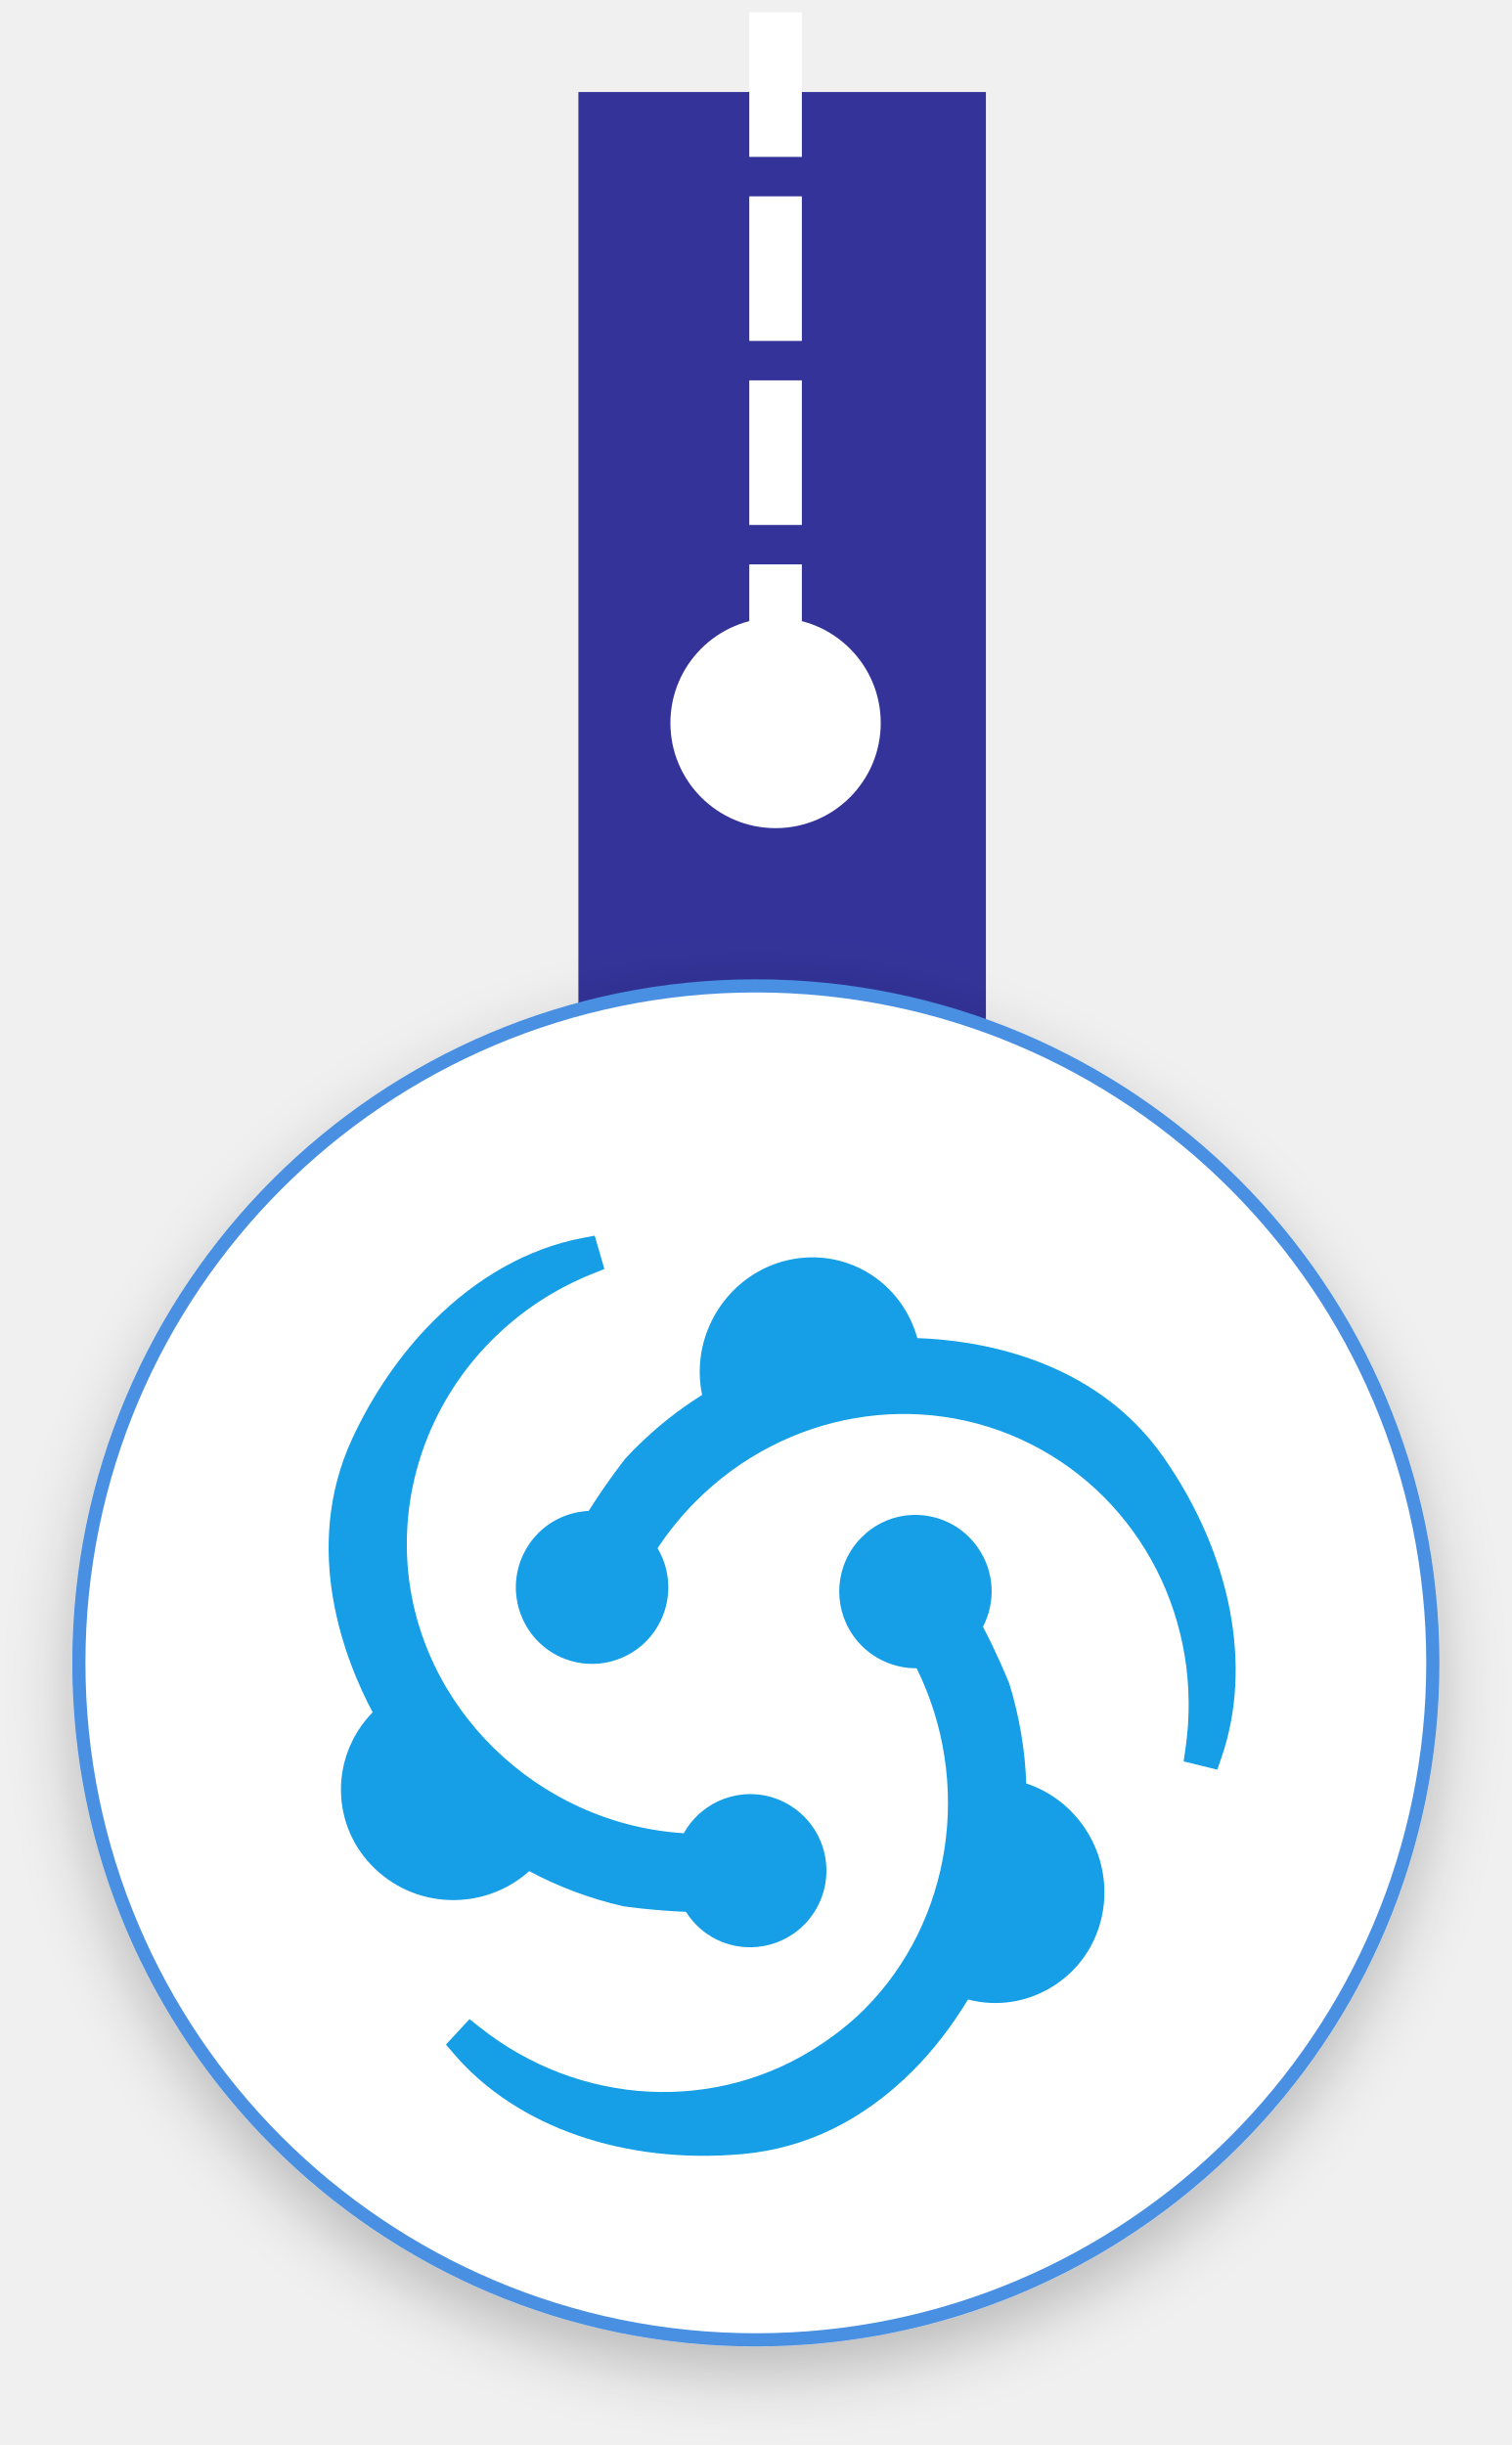
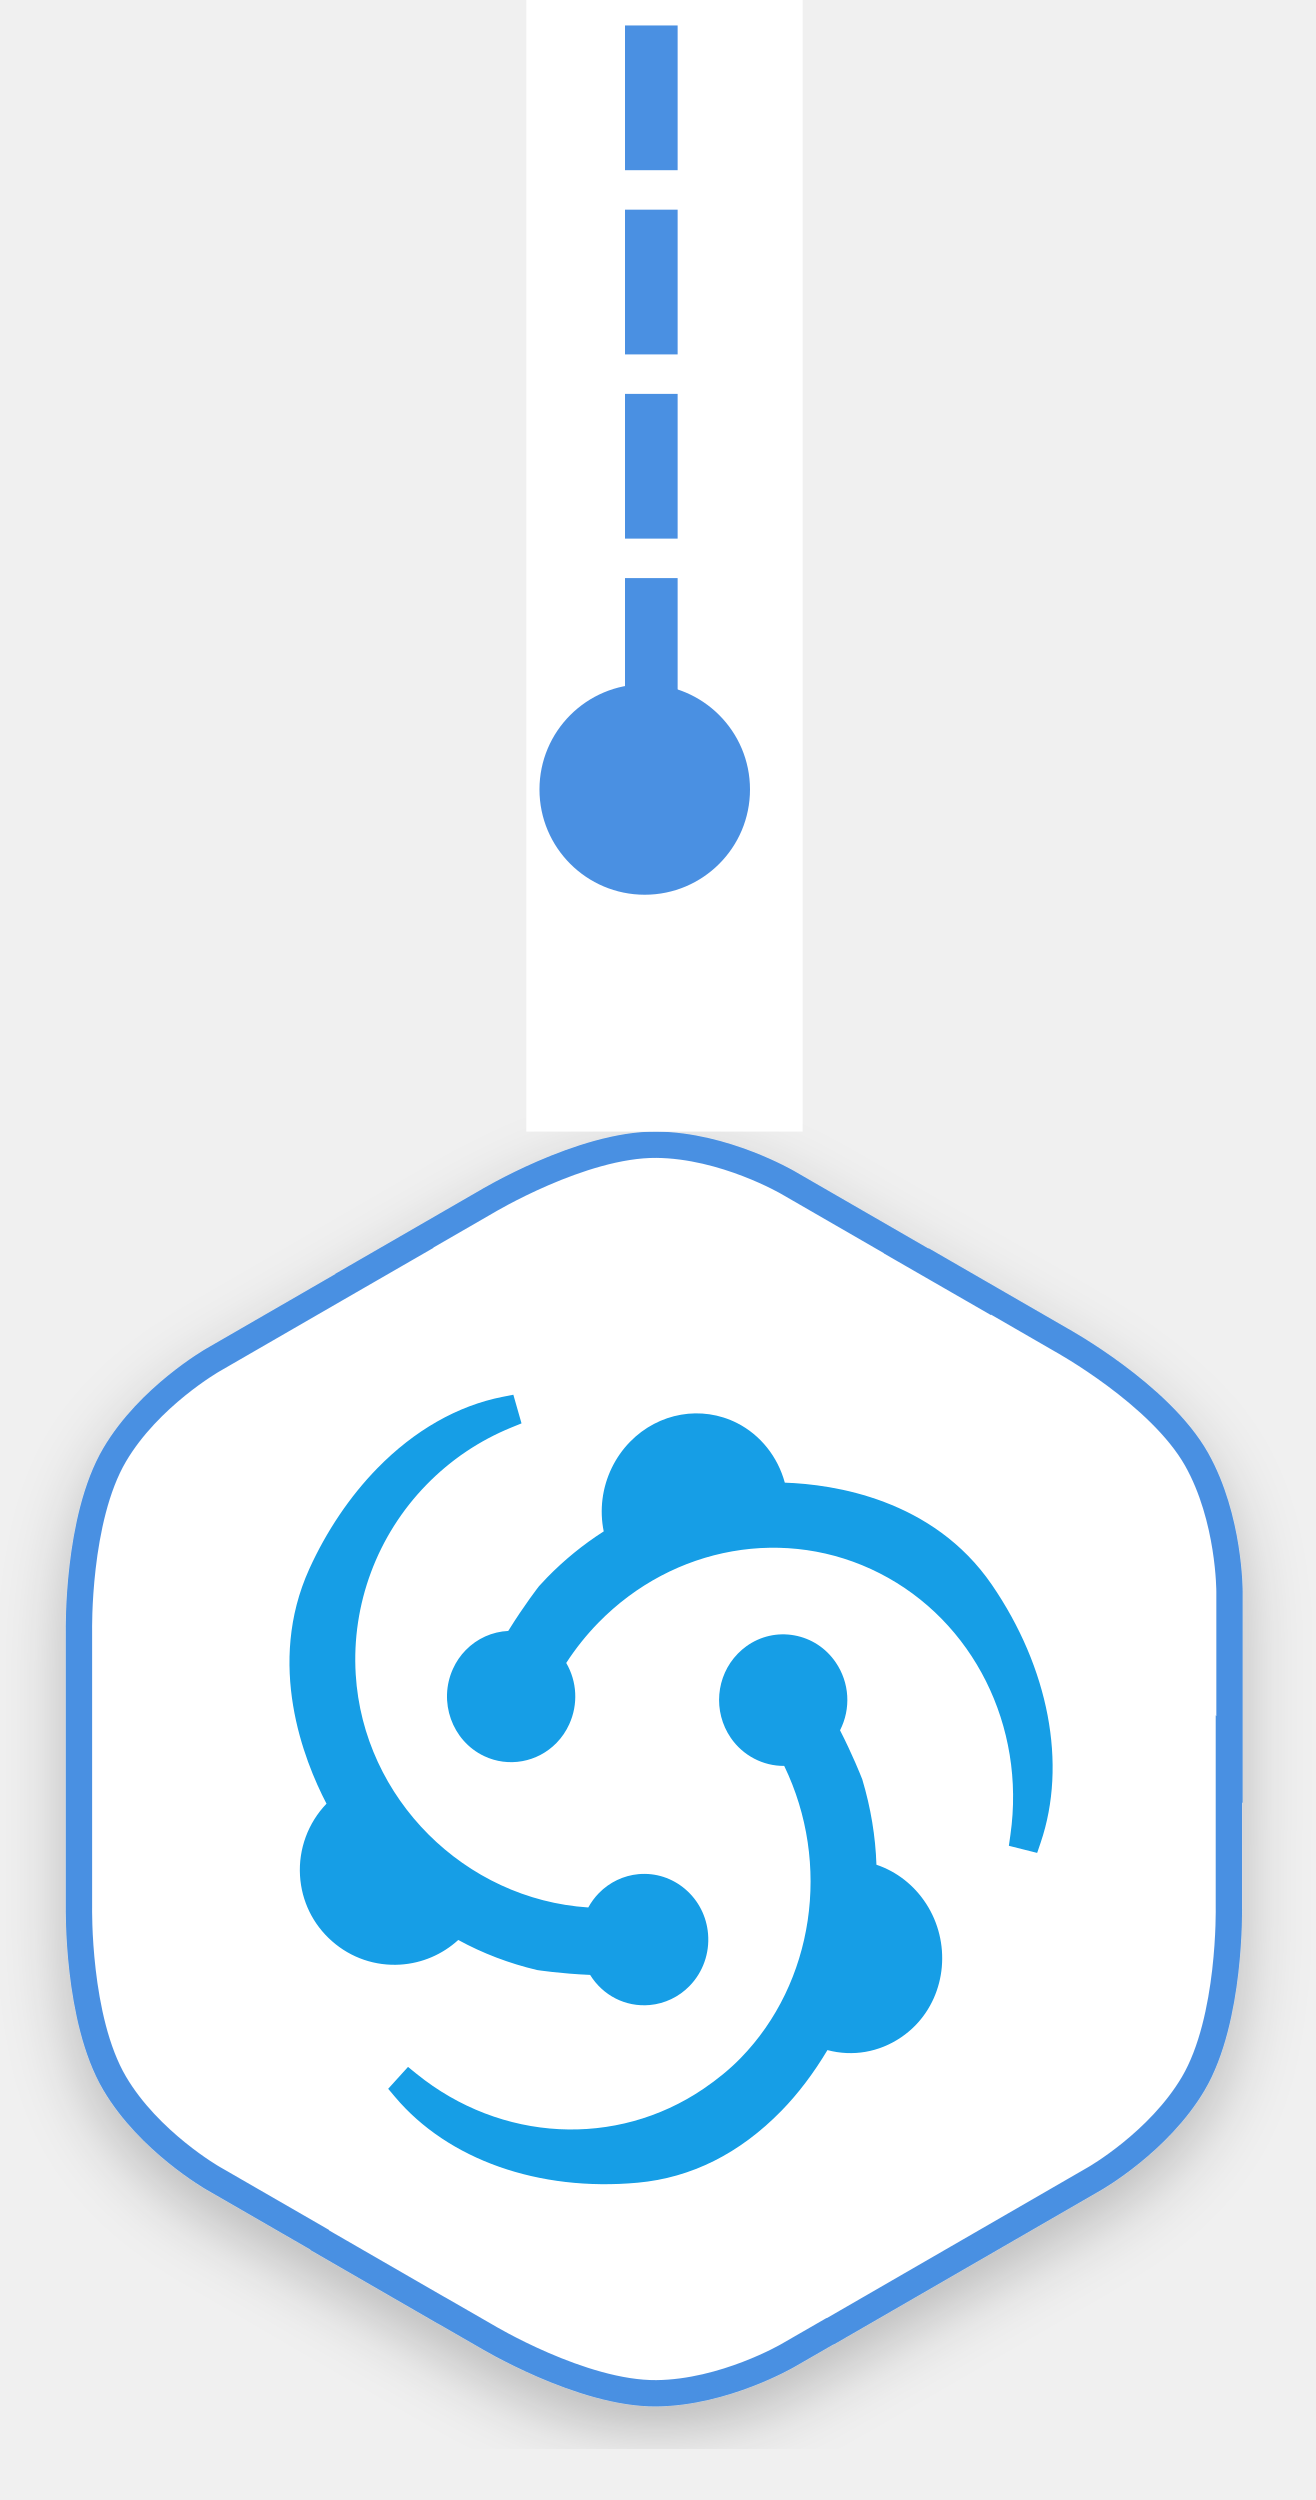
- <svg xmlns="http://www.w3.org/2000/svg" width="115px" height="186px" viewBox="0 0 115 186" version="1.1">
+ <svg xmlns="http://www.w3.org/2000/svg" width="100px" height="190px" viewBox="0 0 100 190" version="1.1">
  <defs>
-     <filter x="-9.2%" y="-7.3%" width="118.4%" height="118.4%" filterUnits="objectBoundingBox" id="filter-1">
+     <filter x="-9.2%" y="-3.3%" width="118.4%" height="107.7%" filterUnits="objectBoundingBox" id="filter-1">
      <feOffset dx="0" dy="2" in="SourceAlpha" result="shadowOffsetOuter1" />
      <feGaussianBlur stdDeviation="2.5" in="shadowOffsetOuter1" result="shadowBlurOuter1" />
      <feColorMatrix values="0 0 0 0 0   0 0 0 0 0   0 0 0 0 0  0 0 0 0.23 0" type="matrix" in="shadowBlurOuter1" result="shadowMatrixOuter1" />
      <feMerge>
        <feMergeNode in="shadowMatrixOuter1" />
        <feMergeNode in="SourceGraphic" />
      </feMerge>
    </filter>
  </defs>
-   <g id="Icosn-upadate" stroke="none" stroke-width="1" fill="none" fill-rule="evenodd">
-     <g id="New-Design" transform="translate(-681, -928)">
-       <g id="Group-3" transform="translate(687, 930)">
-         <rect id="Rectangle-5" fill="#333399" x="38" y="5" width="31" height="80" />
-         <path d="M53,0.935 L53,49.022" id="Line-22" stroke="#FFFFFF" stroke-width="4" stroke-linecap="square" stroke-dasharray="7" />
-         <g id="seal" filter="url(#filter-1)" transform="translate(0, 73)">
-           <circle id="Oval-5" stroke="#4A90E2" fill="#FFFFFF" cx="51.5" cy="51.5" r="51.5" />
-           <g id="icon-bg-Skx1wlOIqZ" transform="translate(19, 19)" fill="#129EE6">
-             <path d="M67.922,39.696 L67.601,40.624 L65.043,39.994 L65.184,39.022 C66.584,29.381 61.83,20.061 53.354,15.826 C44.943,11.622 34.721,13.389 27.919,20.223 C26.841,21.305 25.868,22.501 25.021,23.782 C26.001,25.429 26.116,27.45 25.292,29.222 C25.004,29.841 24.617,30.396 24.141,30.875 C22.423,32.6 19.79,33.068 17.589,32.035 C14.691,30.678 13.434,27.206 14.786,24.295 C15.07,23.68 15.456,23.125 15.934,22.645 C16.964,21.611 18.337,21.009 19.781,20.943 C21.222,18.658 22.547,16.991 22.56,16.976 C22.838,16.673 23.066,16.436 23.298,16.202 C24.847,14.646 26.565,13.274 28.413,12.117 C28.018,10.218 28.269,8.245 29.145,6.476 C29.572,5.616 30.125,4.844 30.788,4.177 C33.373,1.58 37.269,0.914 40.481,2.518 C42.592,3.572 44.152,5.507 44.784,7.796 C49.196,7.943 58.176,9.234 63.499,16.839 C68.665,24.223 70.319,32.766 67.922,39.696 Z M12.389,7.976 C7.936,12.448 5.603,18.578 5.989,24.792 C6.669,35.796 15.842,44.75 27.016,45.463 C27.278,44.997 27.602,44.564 27.976,44.189 C28.936,43.224 30.211,42.628 31.565,42.507 C33.107,42.373 34.609,42.851 35.798,43.852 C36.984,44.851 37.711,46.255 37.846,47.805 C37.995,49.521 37.381,51.208 36.165,52.431 C35.204,53.396 33.927,53.993 32.572,54.112 C30.385,54.303 28.337,53.27 27.184,51.441 C24.498,51.33 22.415,51.014 22.394,51.011 C19.856,50.423 17.477,49.531 15.26,48.344 C13.819,49.635 11.981,50.406 10.033,50.528 C7.754,50.671 5.554,49.93 3.839,48.446 C2.116,46.955 1.092,44.896 0.953,42.645 C0.808,40.287 1.681,37.963 3.349,36.261 C1.27,32.35 -2.106,23.893 1.788,15.459 C3.345,12.091 5.47,9.003 7.932,6.529 C11.287,3.159 15.21,0.965 19.28,0.184 L20.24,0 L20.979,2.538 L20.07,2.901 C17.171,4.061 14.587,5.767 12.389,7.976 Z M11.495,60.218 C19.121,66.267 29.543,66.799 37.429,61.543 C38.71,60.69 39.838,59.777 40.782,58.828 C47.432,52.147 49.012,41.584 44.731,32.91 C42.836,32.93 40.999,32 39.897,30.417 C38.278,28.095 38.548,24.956 40.538,22.957 C40.789,22.706 41.05,22.483 41.314,22.299 C42.58,21.408 44.119,21.066 45.645,21.336 C47.171,21.606 48.5,22.457 49.386,23.73 C50.643,25.536 50.776,27.836 49.778,29.752 C50.906,31.92 51.645,33.741 51.791,34.109 C52.56,36.634 52.983,39.15 53.069,41.673 C54.901,42.278 56.476,43.484 57.565,45.13 C59.821,48.548 59.408,53.087 56.585,55.923 C56.199,56.311 55.77,56.663 55.309,56.971 C53.307,58.306 50.921,58.703 48.64,58.108 C47.38,60.172 45.986,61.977 44.486,63.483 C40.705,67.282 36.33,69.43 31.484,69.866 C22.535,70.668 14.336,67.83 9.555,62.272 L8.925,61.54 L10.717,59.601 L11.495,60.218 Z" id="Shape" />
+   <g id="Page-1" stroke="none" stroke-width="1" fill="none" fill-rule="evenodd">
+     <g id="Version-1" transform="translate(-688, -978)">
+       <g id="Section-II" transform="translate(-7, 905)">
+         <g id="Heart" filter="url(#filter-1)" transform="translate(694, 0)">
+           <path d="M37.932,164.354 L30.186,168.826 L30.227,168.826 L26.556,170.943 L17.191,176.352 C17.191,176.352 12.328,179.128 9.712,183.57 C6.836,188.451 7.002,196.962 7.002,196.962 L7.002,203.415 L7.002,205.906 L7.002,208.984 L7.002,212.104 L7.002,217.928 C7.002,217.928 6.836,226.445 9.712,231.326 C12.328,235.768 17.191,238.544 17.191,238.544 L25.281,243.211 L25.316,243.265 L34.521,248.579 L34.533,248.579 L37.932,250.536 C37.932,250.536 45.221,254.943 50.891,254.889 C56.045,254.836 60.872,252.019 60.872,252.019 L64.075,250.174 L64.111,250.174 L84.205,238.567 C84.205,238.567 89.068,235.792 91.689,231.349 C94.566,226.468 94.394,217.951 94.394,217.951 L94.394,206.665 L94.441,206.736 L94.441,193.985 C94.441,193.985 94.465,188.386 91.933,183.896 C89.139,178.962 81.678,174.851 81.678,174.851 L73.932,170.379 L73.962,170.439 L71.892,169.247 L71.916,169.247 L60.872,162.871 C60.872,162.871 56.045,160.048 50.891,160 C45.221,159.953 37.932,164.354 37.932,164.354 Z" id="Shape" stroke="#4A90E2" stroke-width="2" fill="#FFFFFF" fill-rule="nonzero" />
+           <g id="icon-bg-Skx1wlOIqZ" transform="translate(23, 179)" fill="#129EE6">
+             <path d="M57.094,34.025 L56.824,34.82 L54.674,34.28 L54.792,33.448 C55.969,25.184 51.973,17.195 44.848,13.565 C37.778,9.961 29.186,11.476 23.468,17.334 C22.562,18.262 21.744,19.286 21.033,20.385 C21.856,21.797 21.953,23.528 21.26,25.047 C21.018,25.578 20.692,26.054 20.292,26.465 C18.848,27.943 16.635,28.344 14.785,27.459 C12.349,26.295 11.292,23.319 12.429,20.824 C12.667,20.297 12.992,19.821 13.394,19.41 C14.259,18.523 15.414,18.008 16.627,17.951 C17.839,15.992 18.953,14.564 18.963,14.551 C19.197,14.291 19.389,14.088 19.584,13.887 C20.886,12.554 22.33,11.378 23.883,10.386 C23.552,8.758 23.763,7.067 24.498,5.551 C24.858,4.814 25.322,4.152 25.88,3.58 C28.053,1.354 31.327,0.783 34.027,2.158 C35.802,3.062 37.113,4.721 37.645,6.682 C41.353,6.809 48.902,7.915 53.376,14.434 C57.718,20.762 59.109,28.085 57.094,34.025 Z M10.414,6.837 C6.671,10.67 4.71,15.924 5.034,21.251 C5.605,30.683 13.316,38.357 22.709,38.968 C22.929,38.569 23.202,38.198 23.516,37.877 C24.323,37.05 25.394,36.538 26.533,36.435 C27.829,36.32 29.091,36.729 30.091,37.587 C31.088,38.444 31.699,39.647 31.812,40.975 C31.937,42.447 31.422,43.893 30.4,44.94 C29.592,45.768 28.518,46.28 27.379,46.382 C25.541,46.546 23.82,45.66 22.85,44.093 C20.593,43.997 18.841,43.726 18.824,43.724 C16.691,43.22 14.69,42.455 12.827,41.438 C11.616,42.544 10.071,43.205 8.433,43.31 C6.518,43.432 4.669,42.797 3.227,41.525 C1.779,40.248 0.918,38.482 0.801,36.552 C0.679,34.531 1.413,32.54 2.815,31.081 C1.068,27.729 -1.771,20.48 1.503,13.25 C2.812,10.364 4.598,7.717 6.668,5.597 C9.487,2.708 12.785,0.827 16.207,0.158 L17.014,0 L17.635,2.176 L16.87,2.487 C14.434,3.481 12.261,4.943 10.414,6.837 Z M9.663,51.616 C16.073,56.801 24.833,57.256 31.462,52.751 C32.538,52.02 33.487,51.237 34.28,50.424 C39.87,44.697 41.198,35.643 37.6,28.208 C36.007,28.226 34.463,27.429 33.537,26.072 C32.176,24.081 32.402,21.391 34.075,19.677 C34.286,19.462 34.505,19.271 34.728,19.113 C35.792,18.349 37.086,18.056 38.368,18.288 C39.651,18.52 40.768,19.249 41.513,20.34 C42.57,21.888 42.681,23.859 41.842,25.502 C42.791,27.36 43.411,28.921 43.534,29.236 C44.181,31.4 44.536,33.557 44.609,35.72 C46.148,36.238 47.473,37.272 48.388,38.683 C50.284,41.612 49.937,45.503 47.565,47.934 C47.239,48.267 46.879,48.568 46.492,48.832 C44.809,49.976 42.803,50.317 40.885,49.807 C39.827,51.576 38.655,53.123 37.394,54.414 C34.216,57.671 30.539,59.511 26.464,59.885 C18.942,60.573 12.051,58.14 8.032,53.376 L7.502,52.748 L9.009,51.086 L9.663,51.616 Z" id="Shape" />
          </g>
        </g>
-         <circle id="Oval-6" fill="#FFFFFF" cx="53" cy="53" r="8" />
+         <g id="Icons" transform="translate(141, 50)">
+           <g id="History" transform="translate(0, 4)">
+             <rect id="Rectangle-2" fill="#FFFFFF" x="594" y="19" width="21" height="86" />
+             <path d="M603.5,22.935 L603.5,71.022" id="Line-22" stroke="#4A90E2" stroke-width="4" stroke-linecap="square" stroke-dasharray="7" />
+             <circle id="Oval-6" fill="#4A90E2" cx="603" cy="79" r="8" />
+           </g>
+         </g>
      </g>
    </g>
  </g>
</svg>
